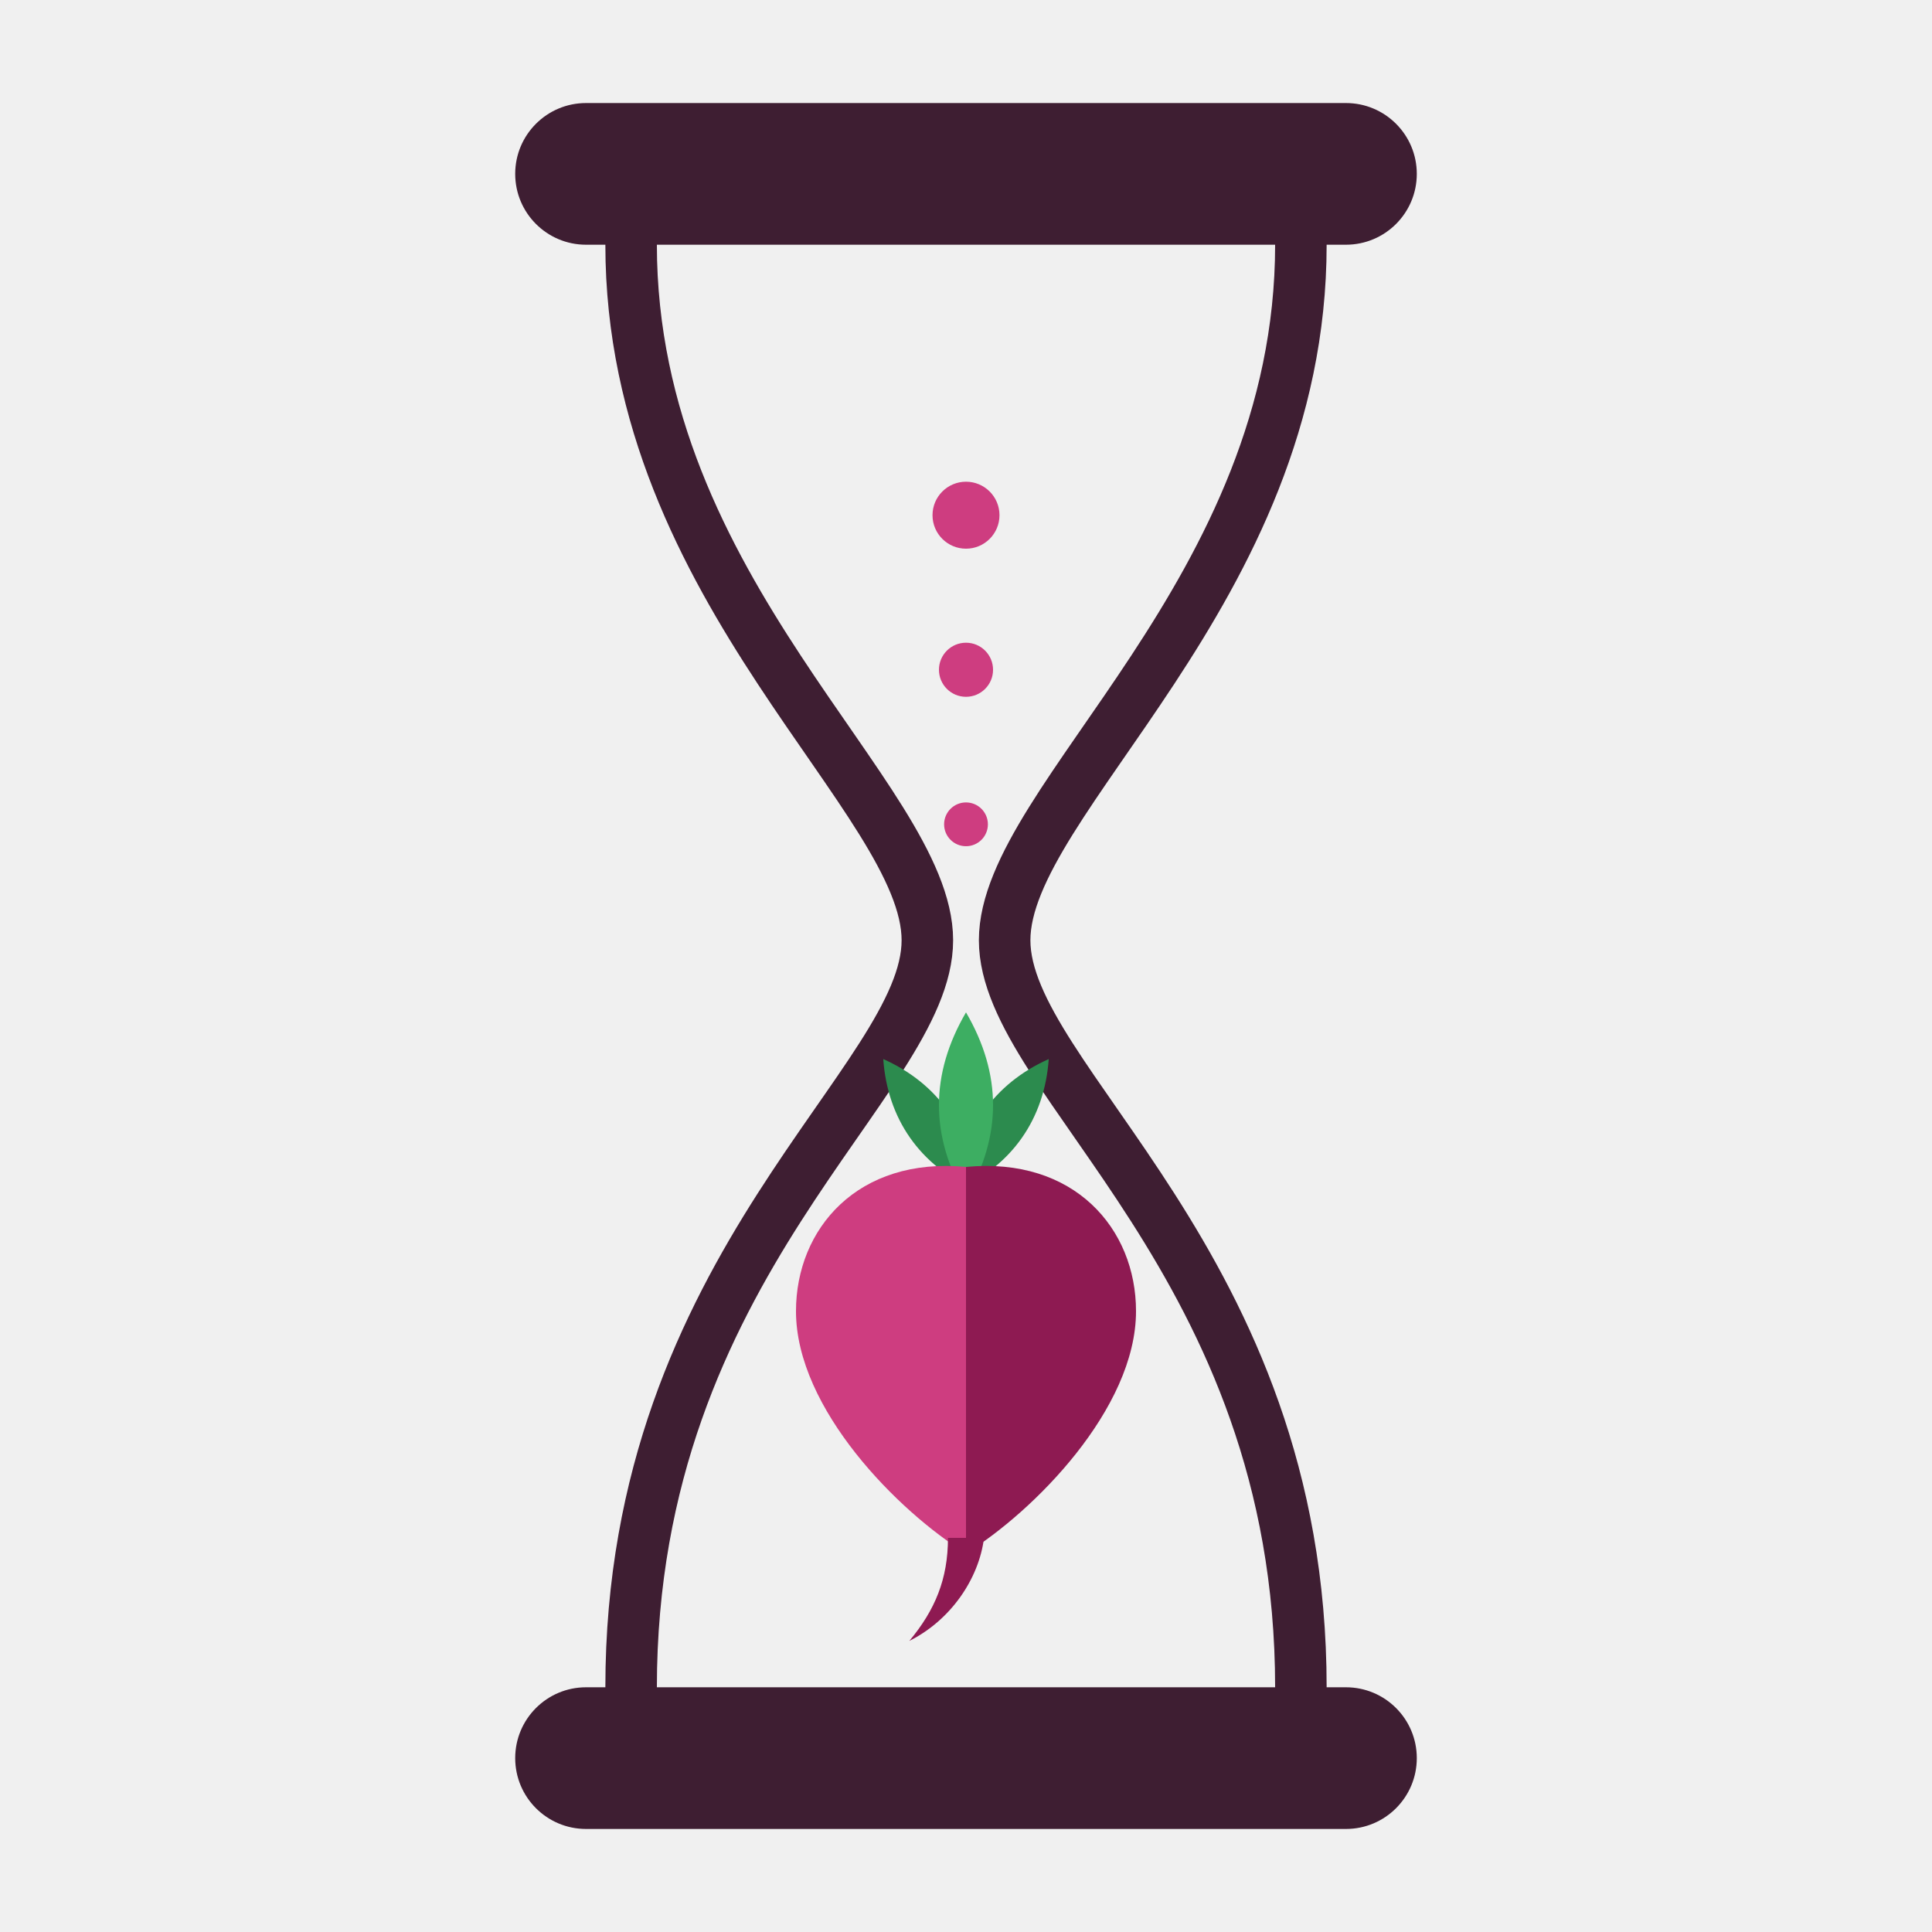
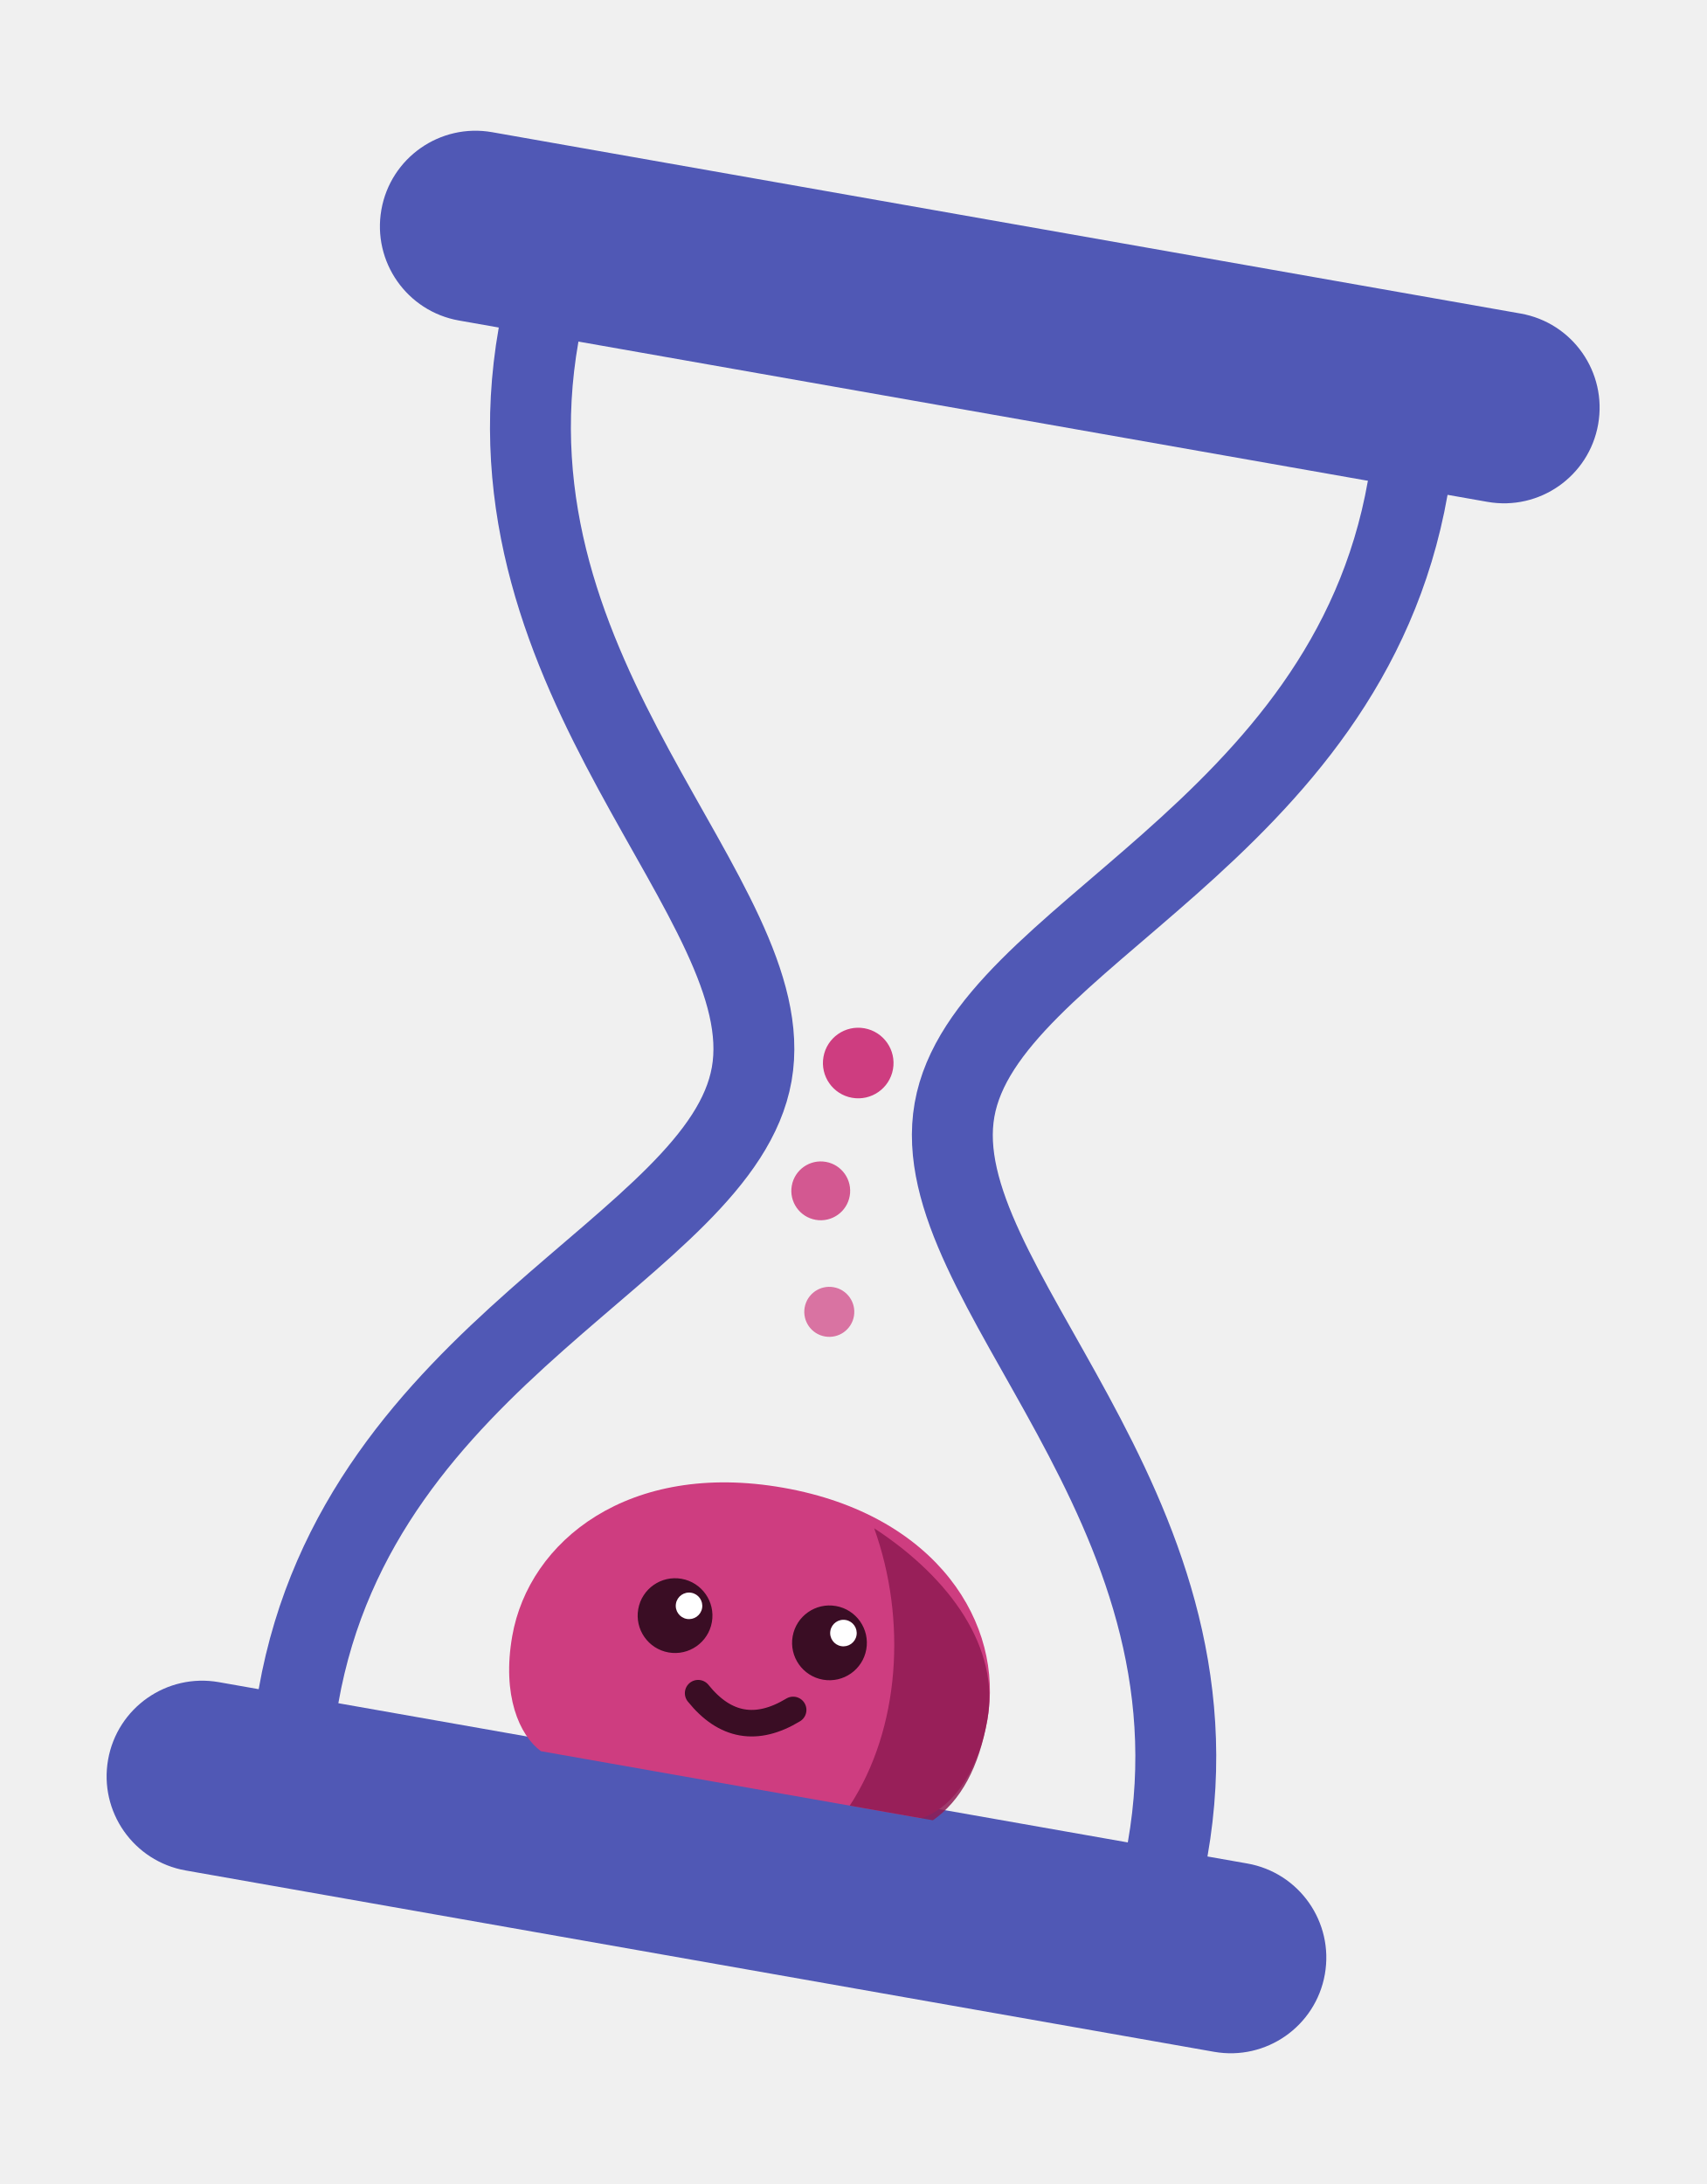
- <svg xmlns="http://www.w3.org/2000/svg" viewBox="0 0 150 150" width="150" height="150" fill="none">
-   <rect x="40" y="8" width="70" height="11" rx="5.5" fill="#3E1E32" />
-   <rect x="40" y="131" width="70" height="11" rx="5.5" fill="#3E1E32" />
-   <path d="M49,19 C49,46 72,62 72,73 C72,84 49,98 49,131 M101,19 C101,46 78,62 78,73 C78,84 101,98 101,131" stroke="#3E1E32" stroke-width="4" fill="none" stroke-linecap="round" />
-   <circle cx="75" cy="40" r="2.6" fill="#CE3D80" />
-   <circle cx="75" cy="52" r="2.1" fill="#CE3D80" />
-   <circle cx="75" cy="64" r="1.7" fill="#CE3D80" />
-   <g transform="translate(75,103) scale(0.4) translate(-50,-63)">
-     <g transform="translate(50,34)">
-       <g transform="rotate(-35)">
-         <path d="M0,3 C-6,-7 -6,-18 0,-28 C6,-18 6,-7 0,3 Z" fill="#2C8B4E" />
-       </g>
-       <g transform="rotate(35)">
-         <path d="M0,3 C-6,-7 -6,-18 0,-28 C6,-18 6,-7 0,3 Z" fill="#2C8B4E" />
-       </g>
-       <path d="M0,4 C-7,-8 -7,-20 0,-32 C7,-20 7,-8 0,4 Z" fill="#3DAE62" />
+ <svg xmlns="http://www.w3.org/2000/svg" viewBox="42 26 116 148" width="100" height="128" fill="none">
+   <g transform="rotate(10 100 100)">
+     <rect x="58" y="40" width="84" height="13" rx="6.5" fill="#5058B5" />
+     <rect x="58" y="147" width="84" height="13" rx="6.5" fill="#5058B5" />
+     <path d="M70,53 C70,77 93,88 93,100 C93,112 70,123 70,147" stroke="#5058B5" stroke-width="5.5" fill="none" stroke-linecap="round" />
+     <path d="M130,53 C130,77 107,88 107,100 C107,112 130,123 130,147" stroke="#5058B5" stroke-width="5.5" fill="none" stroke-linecap="round" />
+     <circle cx="100" cy="98" r="2.4" fill="#CE3D80" />
+     <circle cx="99" cy="107" r="2" fill="#CE3D80" opacity="0.85" />
+     <circle cx="101" cy="115" r="1.7" fill="#CE3D80" opacity="0.7" />
+     <g transform="translate(100,147) scale(0.82)">
+       <path d="M0,-24 C-13,-24 -20,-16 -20,-8 C-20,-3 -18,0 -16,1 L16,1 C18,0 20,-3 20,-8 C20,-16 13,-24 0,-24 Z" fill="#CE3D80" />
+       <path d="M8,-22 C15,-19 20,-14 20,-8 C20,-4 19,-1 17,1 L10,1 C13,-6 12,-15 8,-22 Z" fill="#8E1A52" opacity="0.85" />
+       <circle cx="-7" cy="-12" r="3.1" fill="#3A0D24" />
+       <circle cx="-6" cy="-13" r="1.1" fill="#FFFFFF" />
+       <circle cx="6" cy="-12" r="3.1" fill="#3A0D24" />
+       <circle cx="7" cy="-13" r="1.1" fill="#FFFFFF" />
+       <path d="M-4,-6 Q0,-2.5 4,-6" stroke="#3A0D24" stroke-width="2.2" stroke-linecap="round" fill="none" />
    </g>
-     <path d="M50,32 C29,30 17,44 17,60 C17,79 37,99 50,107 Z" fill="#CE3D80" />
-     <path d="M50,32 C71,30 83,44 83,60 C83,79 63,99 50,107 Z" fill="#8E1A52" />
-     <path d="M46.5,104 C46.5,112 44,118 39,124 C47,120 52.5,112 53.5,104 Z" fill="#8E1A52" />
  </g>
</svg>
